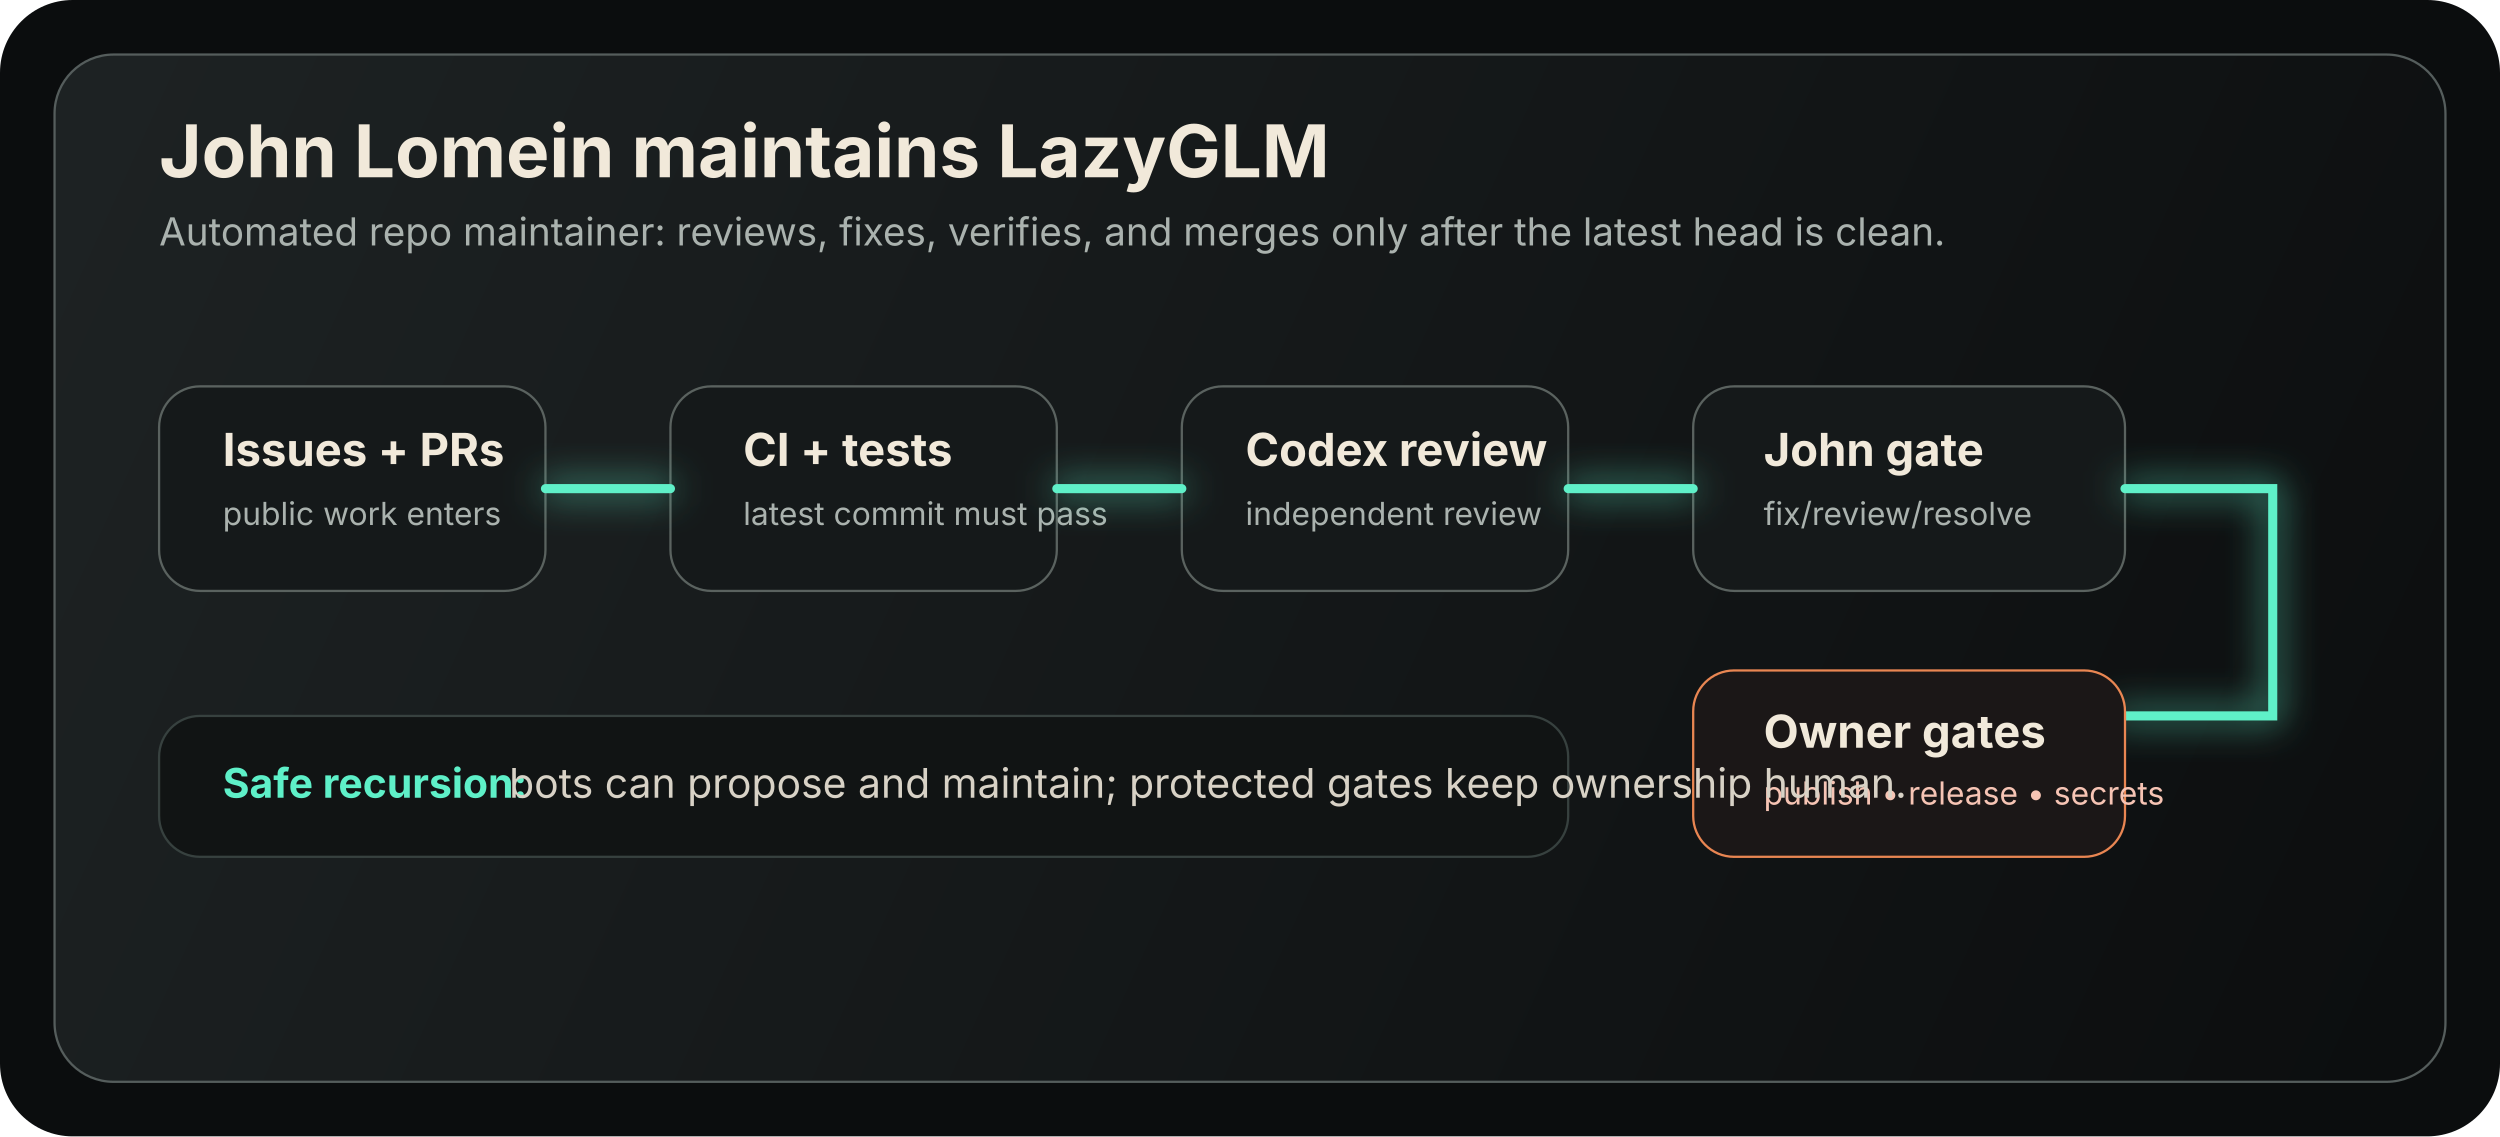
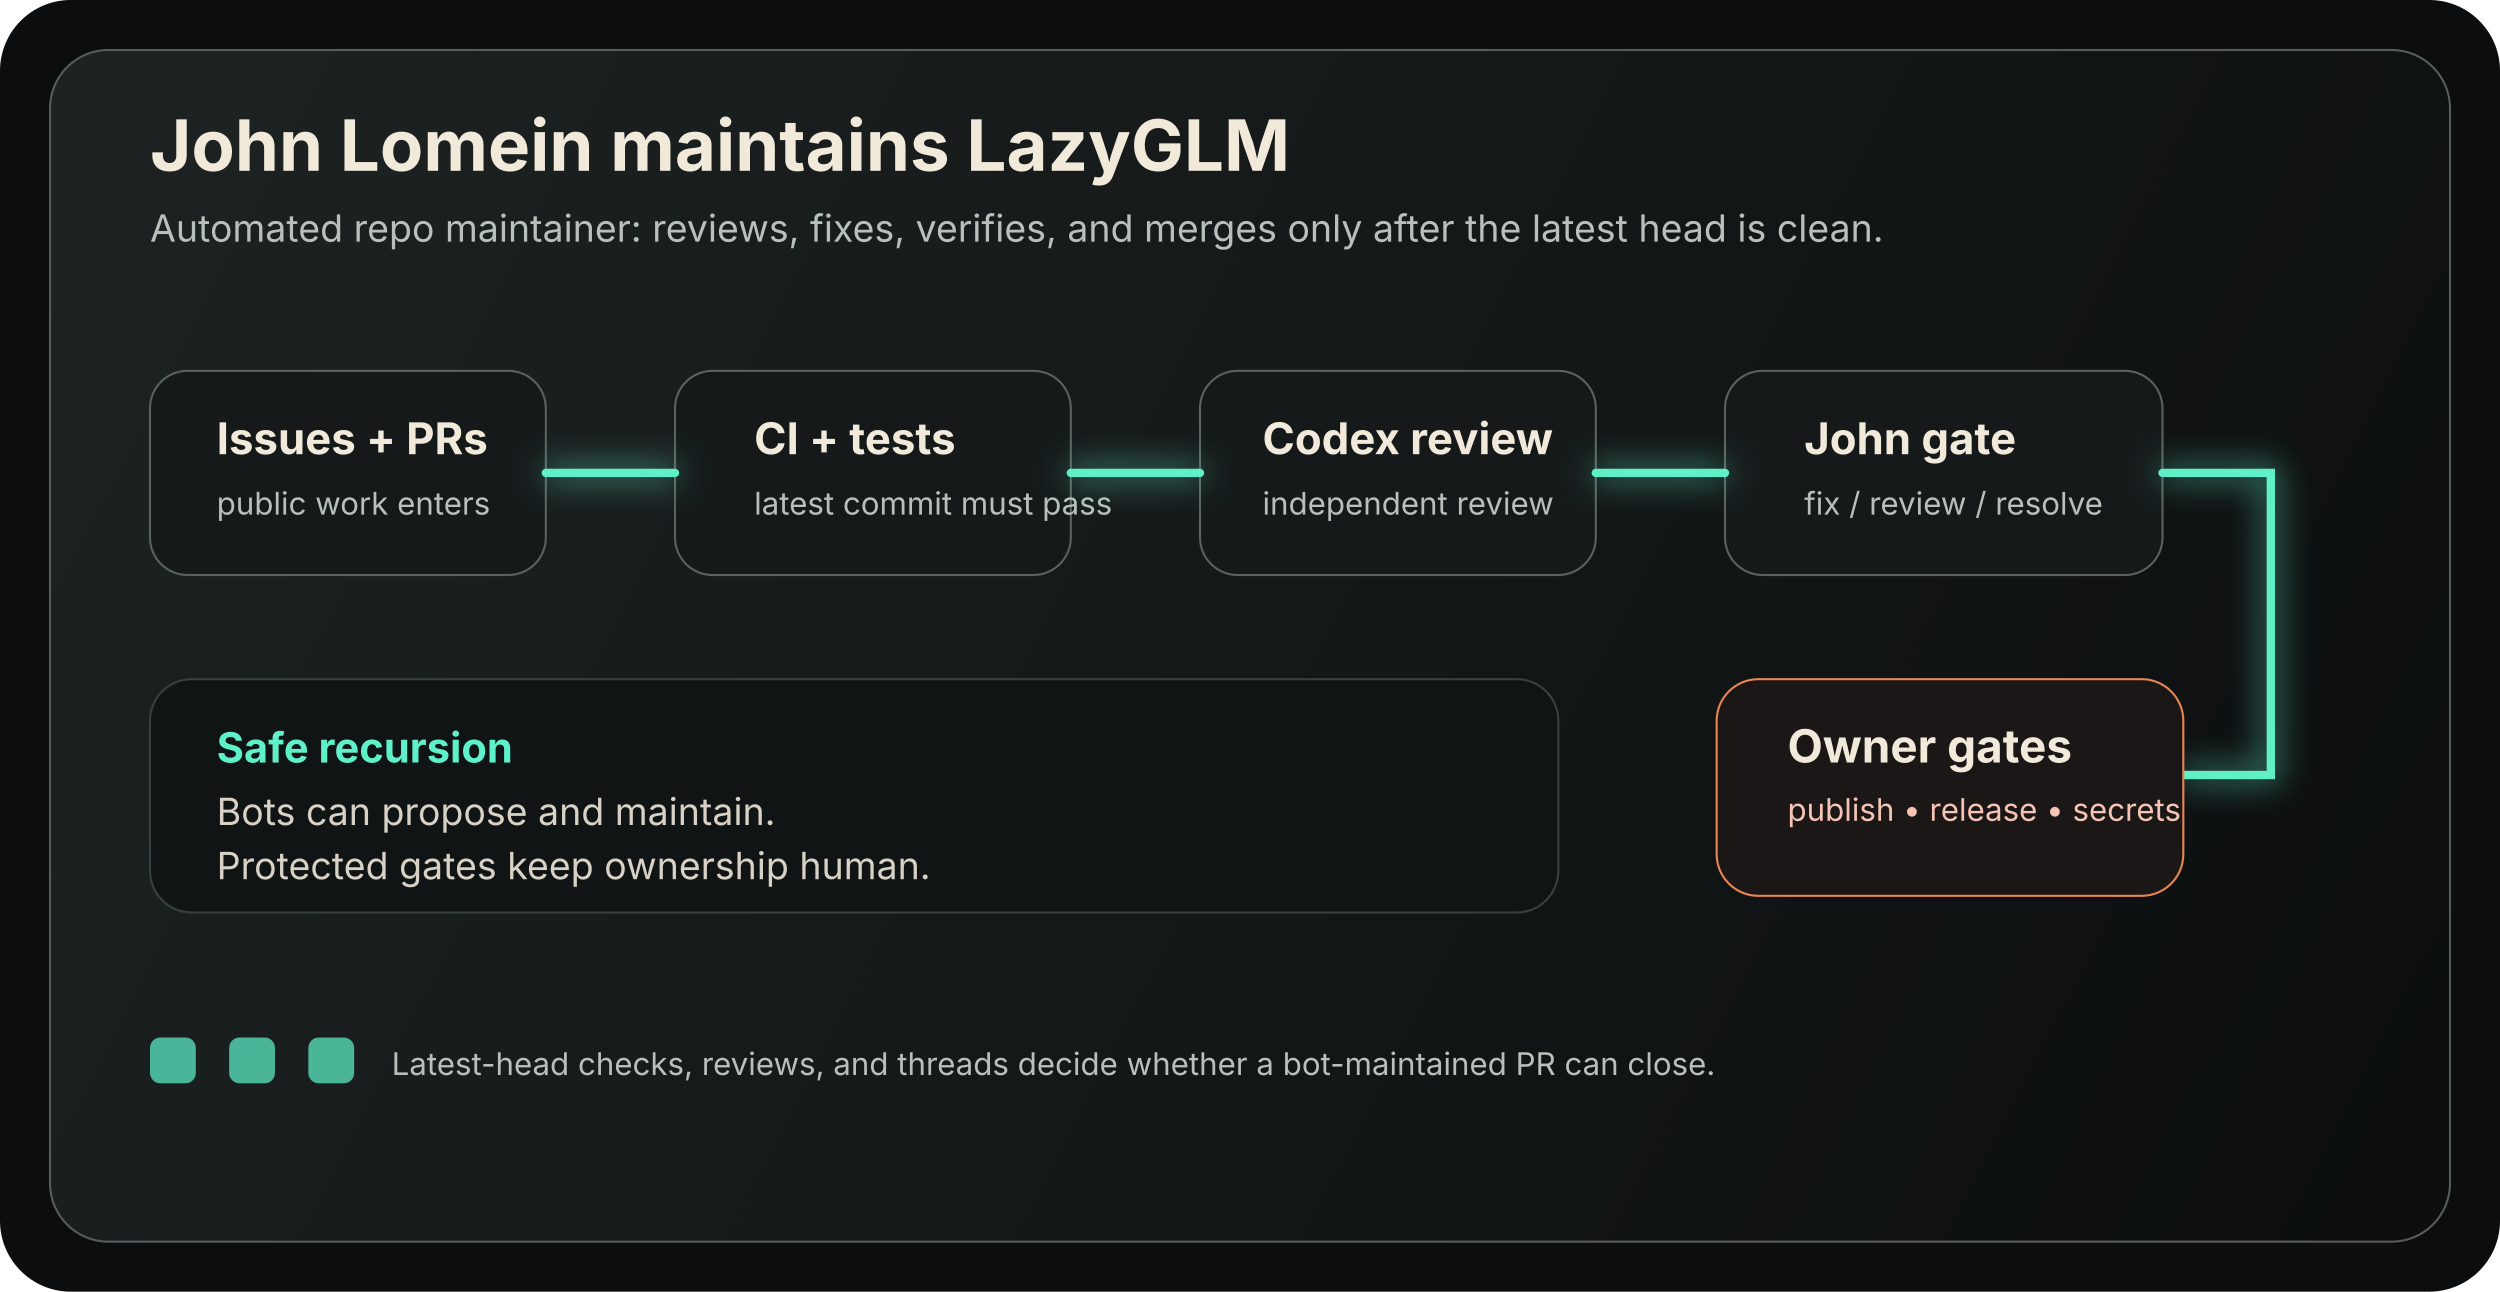
- <svg xmlns="http://www.w3.org/2000/svg" width="1100" height="500" viewBox="0 0 1100 500" fill="none" role="img" aria-labelledby="title desc">
-   <rect width="1100" height="500" rx="32" fill="#0B0D0E" />
+ <svg xmlns="http://www.w3.org/2000/svg" width="1200" height="620" viewBox="0 0 1200 620" fill="none" role="img" aria-labelledby="title desc">
+   <rect width="1200" height="620" rx="34" fill="#0B0D0E" />
  <defs>
-     <linearGradient id="g" x1="0" y1="0" x2="1100" y2="500" gradientUnits="userSpaceOnUse">
+     <linearGradient id="g" x1="0" y1="0" x2="1200" y2="620" gradientUnits="userSpaceOnUse">
      <stop stop-color="#1E2324" />
      <stop offset="1" stop-color="#0B0D0E" />
    </linearGradient>
    <filter id="glow" x="-20%" y="-20%" width="140%" height="140%">
      <feGaussianBlur stdDeviation="8" result="b" />
      <feMerge>
        <feMergeNode in="b" />
        <feMergeNode in="SourceGraphic" />
      </feMerge>
    </filter>
  </defs>
-   <rect x="24" y="24" width="1052" height="452" rx="26" fill="url(#g)" stroke="#555D5C" />
+   <rect x="24" y="24" width="1152" height="572" rx="28" fill="url(#g)" stroke="#555D5C" />
  <g font-family="Inter, ui-sans-serif, system-ui, -apple-system, Segoe UI, sans-serif">
-     <text x="70" y="78" fill="#F1E9DA" font-size="32" font-weight="700">John Lomein maintains LazyGLM</text>
-     <text x="70" y="108" fill="#AAB2AE" font-size="17">Automated repo maintainer: reviews, fixes, verifies, and merges only after the latest head is clean.</text>
+     <text x="72" y="82" fill="#F1E9DA" font-size="34" font-weight="700">John Lomein maintains LazyGLM</text>
+     <text x="72" y="116" fill="#B7C0BB" font-size="18">Automated repo maintainer: reviews, fixes, verifies, and merges only after the latest head is clean.</text>
    <g fill="#15191A" stroke="#5A625F">
-       <rect x="70" y="170" width="170" height="90" rx="18" />
-       <rect x="295" y="170" width="170" height="90" rx="18" />
-       <rect x="520" y="170" width="170" height="90" rx="18" />
-       <rect x="745" y="170" width="190" height="90" rx="18" />
+       <rect x="72" y="178" width="190" height="98" rx="18" />
+       <rect x="324" y="178" width="190" height="98" rx="18" />
+       <rect x="576" y="178" width="190" height="98" rx="18" />
+       <rect x="828" y="178" width="210" height="98" rx="18" />
    </g>
-     <g fill="#F1E9DA" font-size="20" font-weight="700">
-       <text x="98" y="205">Issues + PRs</text>
-       <text x="327" y="205">CI + tests</text>
-       <text x="548" y="205">Codex review</text>
-       <text x="776" y="205">John gate</text>
+     <g fill="#F1E9DA" font-size="21" font-weight="700">
+       <text x="104" y="218">Issues + PRs</text>
+       <text x="362" y="218">CI + tests</text>
+       <text x="606" y="218">Codex review</text>
+       <text x="866" y="218">John gate</text>
    </g>
-     <g fill="#AAB2AE" font-size="14">
-       <text x="98" y="231">public work enters</text>
-       <text x="327" y="231">latest commit must pass</text>
-       <text x="548" y="231">independent review</text>
-       <text x="776" y="231">fix/review/resolve</text>
+     <g fill="#B7C0BB" font-size="15">
+       <text x="104" y="247">public work enters</text>
+       <text x="362" y="247">latest commit must pass</text>
+       <text x="606" y="247">independent review</text>
+       <text x="866" y="247">fix / review / resolve</text>
    </g>
    <g stroke="#5EF0C8" stroke-width="4" stroke-linecap="round" filter="url(#glow)">
-       <path d="M240 215H295" />
-       <path d="M465 215H520" />
-       <path d="M690 215H745" />
-       <path d="M935 215H1000V315H930" />
+       <path d="M262 227H324" />
+       <path d="M514 227H576" />
+       <path d="M766 227H828" />
+       <path d="M1038 227H1090V372H1048" />
    </g>
    <g>
-       <rect x="745" y="295" width="190" height="82" rx="18" fill="#1B1717" stroke="#E98652" />
-       <text x="776" y="329" fill="#F1E9DA" font-size="20" font-weight="700">Owner gates</text>
-       <text x="776" y="354" fill="#F6C4B4" font-size="14">publish • release • secrets</text>
+       <rect x="824" y="326" width="224" height="104" rx="20" fill="#1B1717" stroke="#E98652" />
+       <text x="858" y="366" fill="#F1E9DA" font-size="22" font-weight="700">Owner gates</text>
+       <text x="858" y="394" fill="#F6C4B4" font-size="15">publish • release • secrets</text>
    </g>
    <g>
-       <rect x="70" y="315" width="620" height="62" rx="18" fill="#111414" stroke="#37413F" />
-       <text x="98" y="351" fill="#5EF0C8" font-size="18" font-weight="700">Safe recursion:</text>
-       <text x="224" y="351" fill="#D8D2C6" font-size="18">bots can propose and maintain; protected gates keep ownership human.</text>
+       <rect x="72" y="326" width="676" height="112" rx="20" fill="#111414" stroke="#37413F" />
+       <text x="104" y="366" fill="#5EF0C8" font-size="20" font-weight="700">Safe recursion</text>
+       <text x="104" y="396" fill="#D8D2C6" font-size="18">Bots can propose and maintain.</text>
+       <text x="104" y="422" fill="#D8D2C6" font-size="18">Protected gates keep ownership human.</text>
    </g>
+     <g fill="#5EF0C8" opacity="0.72">
+       <rect x="72" y="498" width="22" height="22" rx="5" />
+       <rect x="110" y="498" width="22" height="22" rx="5" />
+       <rect x="148" y="498" width="22" height="22" rx="5" />
+     </g>
+     <text x="188" y="516" fill="#B7C0BB" font-size="15">Latest-head checks, reviews, and threads decide whether a bot-maintained PR can close.</text>
  </g>
</svg>
